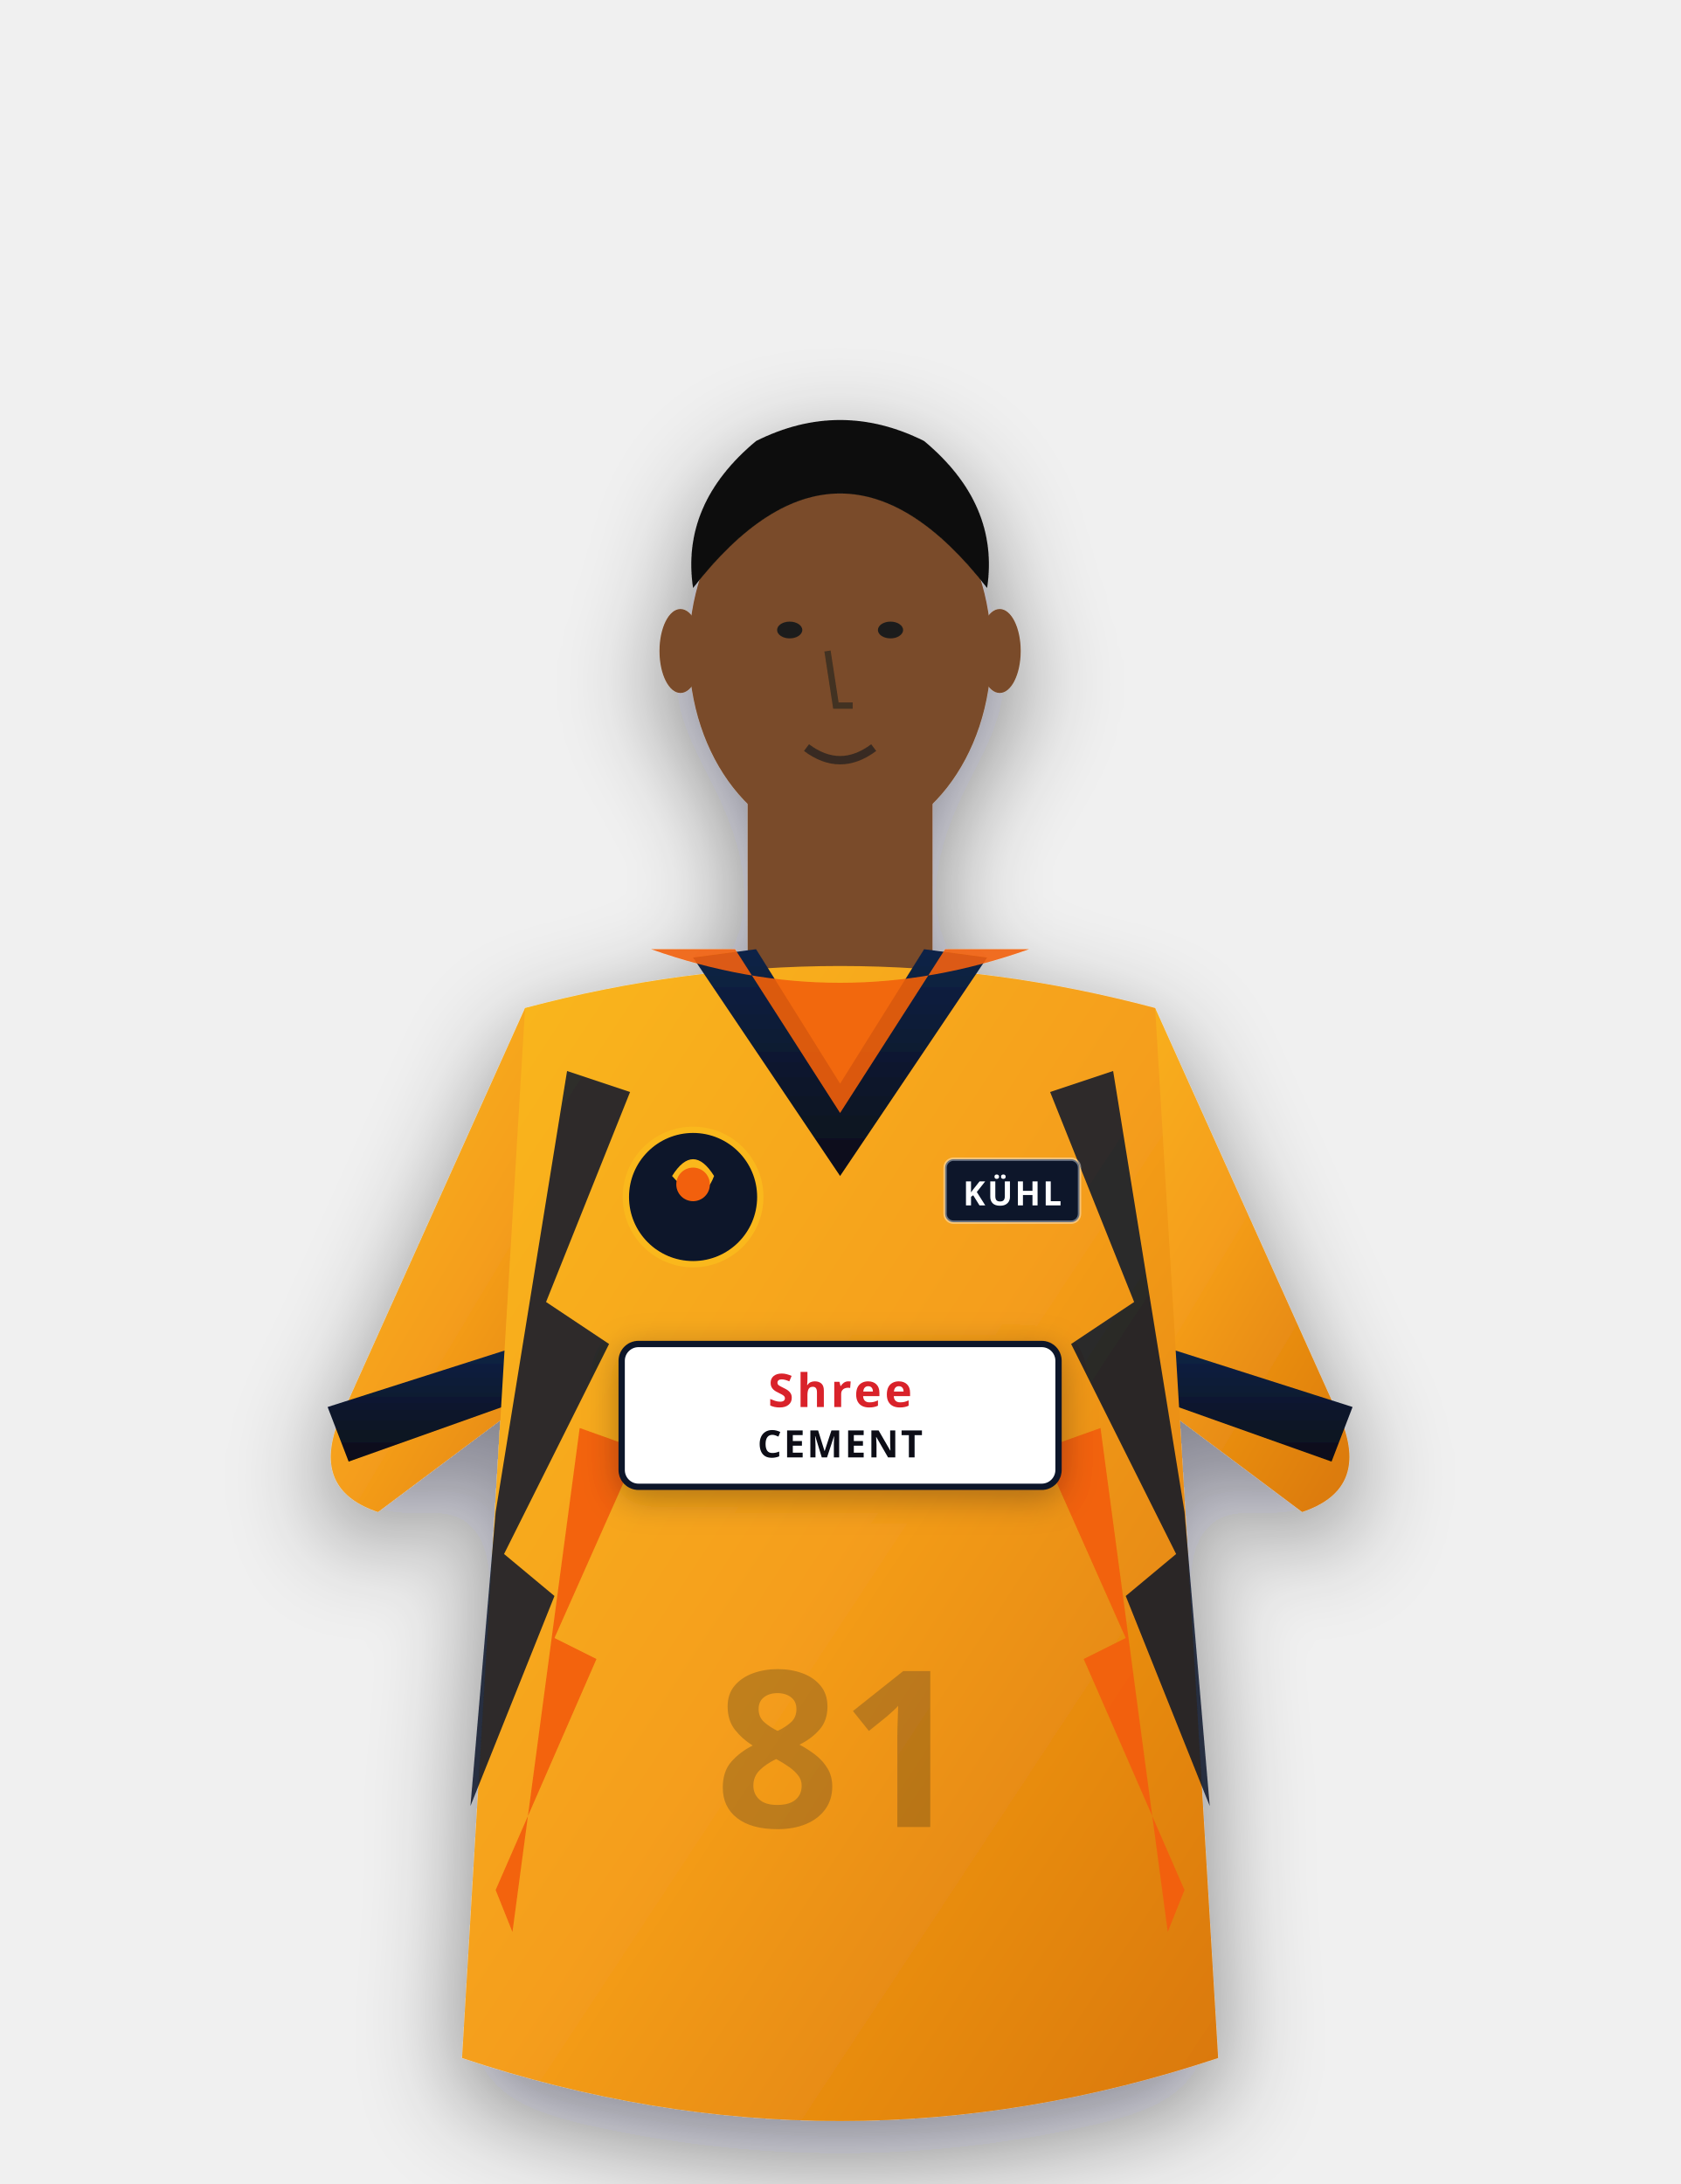
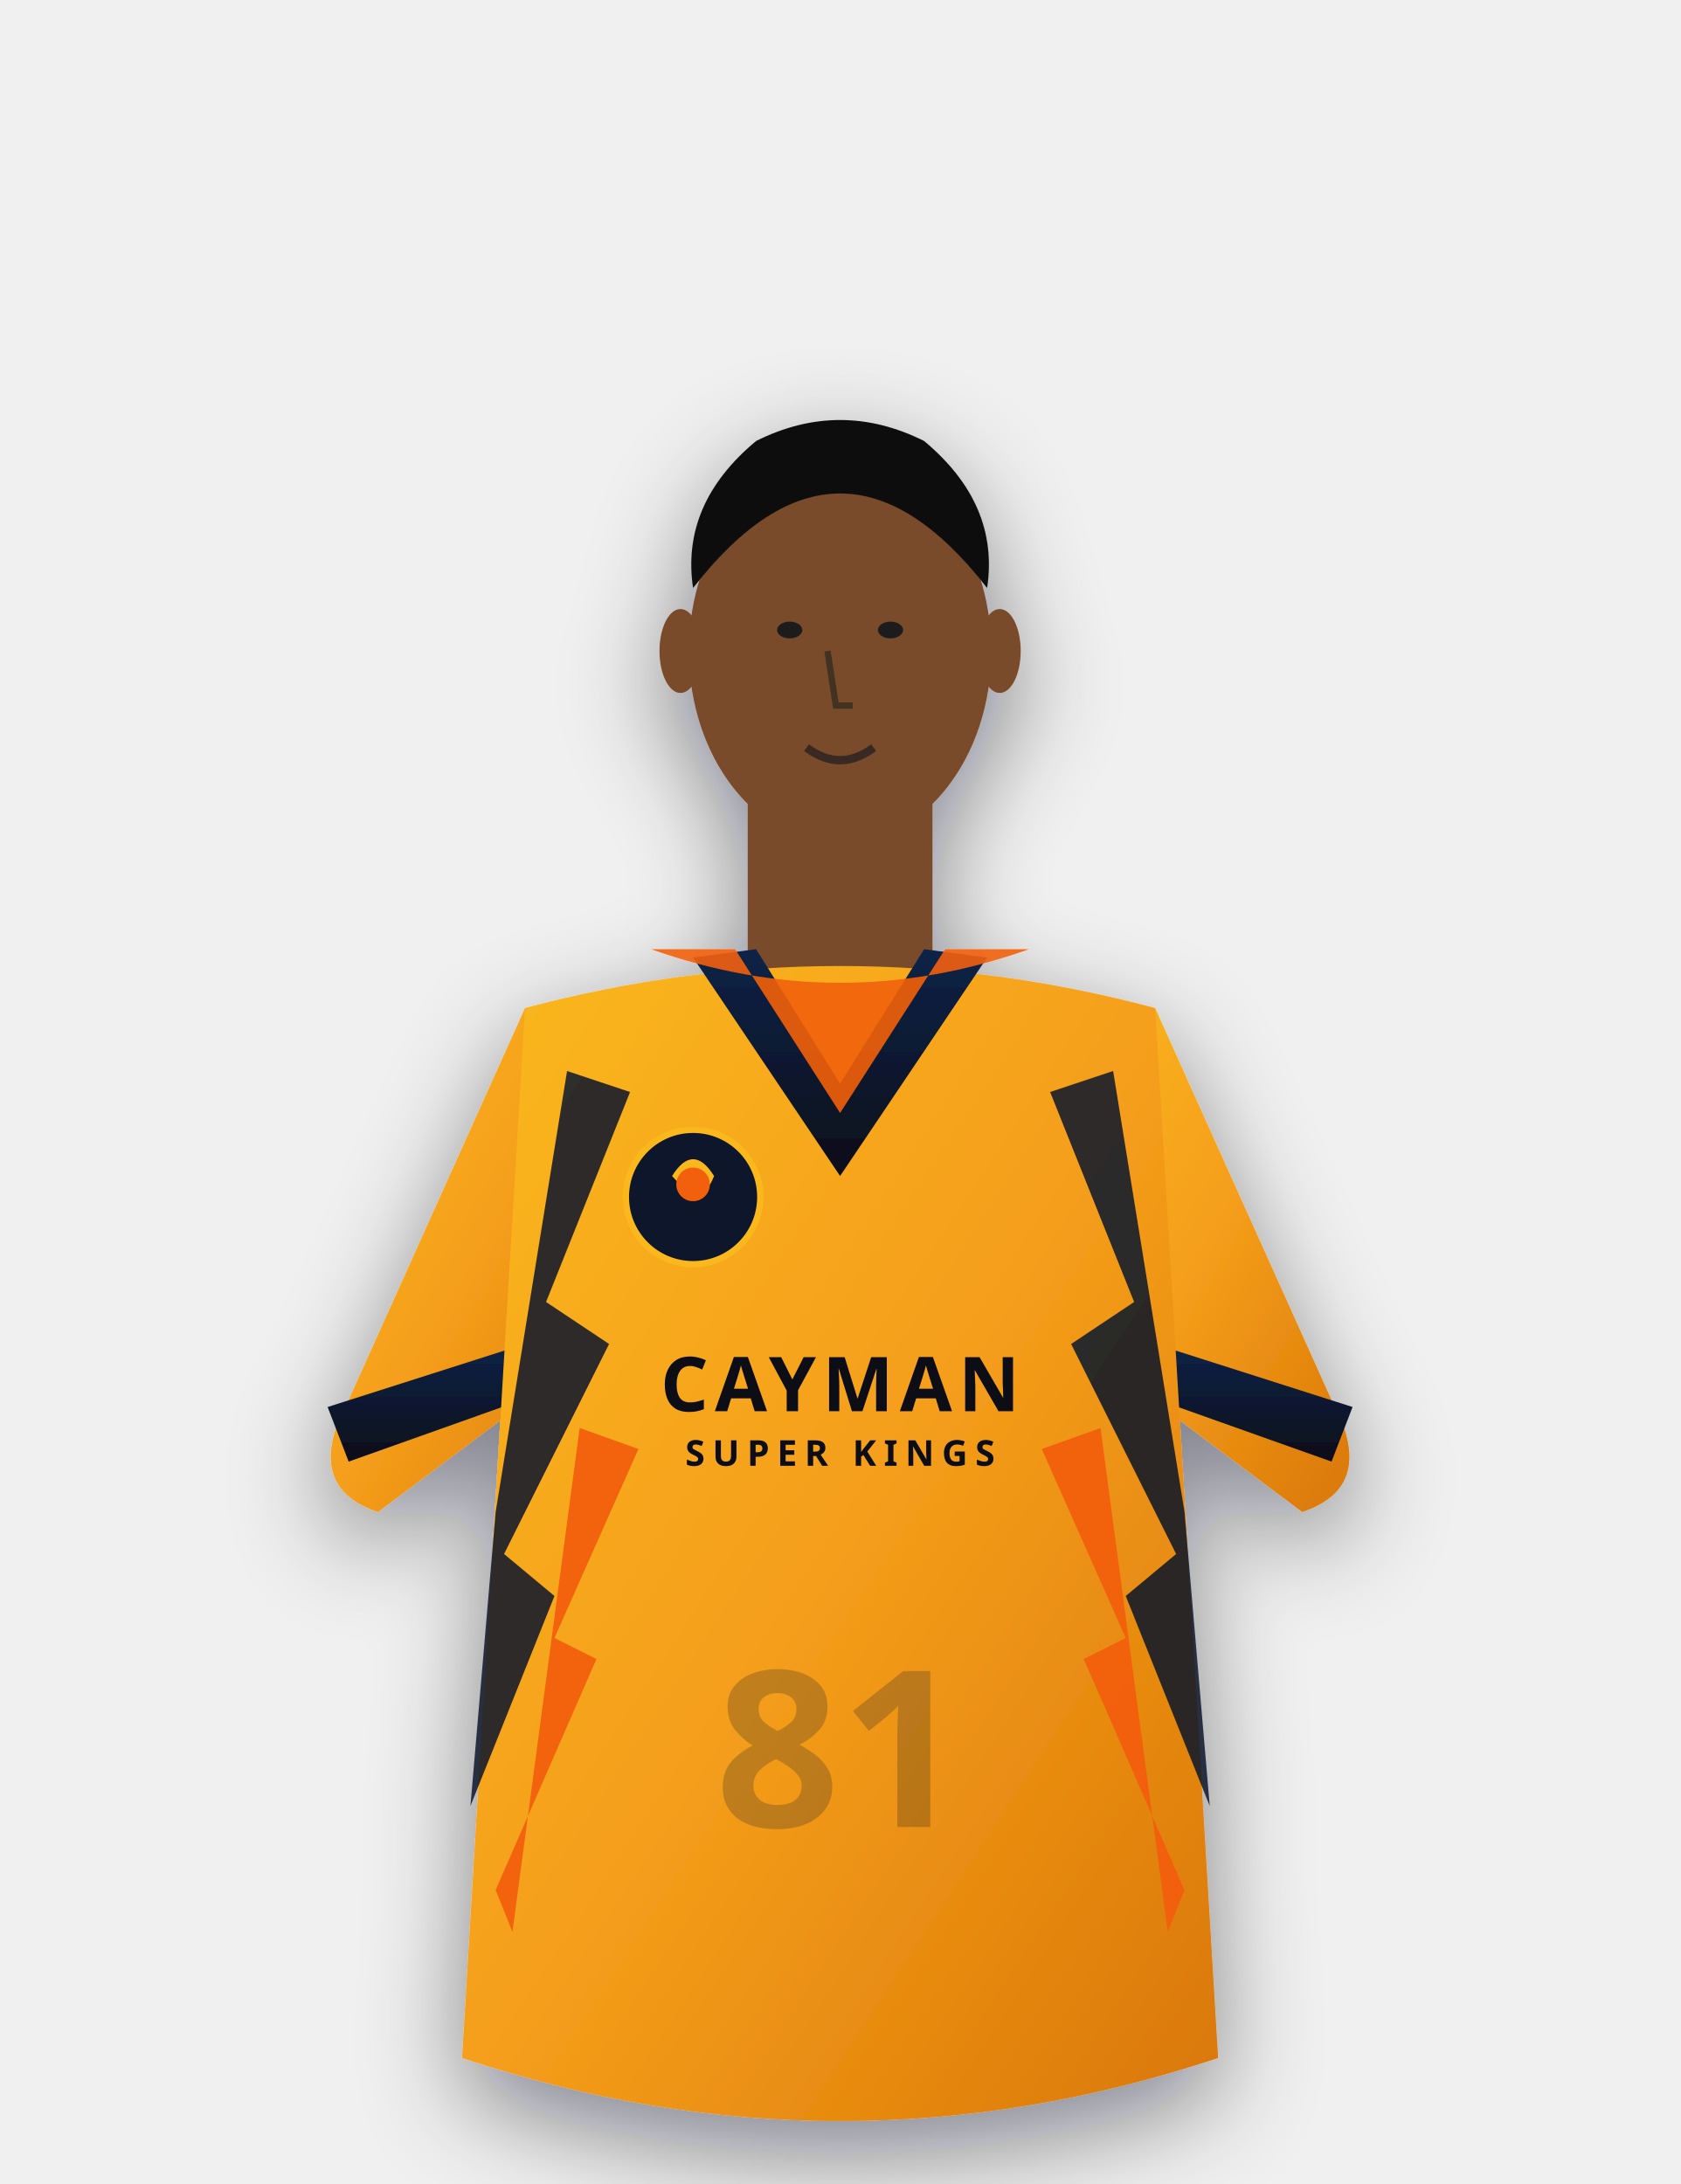
<svg xmlns="http://www.w3.org/2000/svg" viewBox="0 0 400 520" width="100%" height="100%">
  <defs>
    <linearGradient id="jerseyGrad" x1="0%" y1="0%" x2="100%" y2="100%">
      <stop offset="0%" stop-color="#FAB81E" />
      <stop offset="50%" stop-color="#F59E1B" />
      <stop offset="100%" stop-color="#D97706" />
    </linearGradient>
    <linearGradient id="navyGrad" x1="0%" y1="0%" x2="0%" y2="100%">
      <stop offset="0%" stop-color="#112347" />
      <stop offset="100%" stop-color="#080E18" />
    </linearGradient>
    <filter id="glow" x="-20%" y="-20%" width="140%" height="140%">
      <feDropShadow dx="0" dy="8" stdDeviation="12" flood-color="#080E18" flood-opacity="0.45" />
    </filter>
  </defs>
  <g filter="url(#glow)">
    <path d="M178 185 L178 230 Q200 245 222 230 L222 185 Z" fill="#7A4B29" />
    <ellipse cx="200" cy="155" rx="36" ry="46" fill="#7A4B29" />
    <ellipse cx="162" cy="155" rx="5" ry="10" fill="#7A4B29" />
    <ellipse cx="238" cy="155" rx="5" ry="10" fill="#7A4B29" />
    <path d="M165 140 Q200 95 235 140 Q238 120 220 105 Q200 95 180 105 Q162 120 165 140 Z" fill="#111111" />
    <ellipse cx="188" cy="150" rx="3" ry="2" fill="#1E1E1E" />
    <ellipse cx="212" cy="150" rx="3" ry="2" fill="#1E1E1E" />
    <path d="M197 155 L199 168 L203 168" stroke="#1E1E1E" stroke-width="1.5" fill="none" opacity="0.6" />
    <path d="M192 178 Q200 184 208 178" stroke="#1E1E1E" stroke-width="2" fill="none" opacity="0.7" />
    <path d="M125 240 L80 340 Q75 355 90 360 L130 330 L150 250 Z" fill="url(#jerseyGrad)" />
    <path d="M275 240 L320 340 Q325 355 310 360 L270 330 L250 250 Z" fill="url(#jerseyGrad)" />
    <path d="M78 335 L125 320 L128 332 L83 348 Z" fill="url(#navyGrad)" />
    <path d="M322 335 L275 320 L272 332 L317 348 Z" fill="url(#navyGrad)" />
    <path d="M125 240 Q200 220 275 240 L290 490 Q200 520 110 490 Z" fill="url(#jerseyGrad)" />
    <path d="M165 228 L200 280 L235 228 L220 226 L200 258 L180 226 Z" fill="url(#navyGrad)" />
    <path d="M155 226 L175 226 L200 265 L225 226 L245 226 Q200 242 155 226 Z" fill="#F2600C" opacity="0.9" />
    <path d="M112 430 L132 380 L120 370 L145 320 L130 310 L150 260 L135 255 L118 360 Z" fill="#09152B" opacity="0.85" />
    <path d="M288 430 L268 380 L280 370 L255 320 L270 310 L250 260 L265 255 L282 360 Z" fill="#09152B" opacity="0.85" />
    <path d="M118 450 L142 395 L132 390 L152 345 L138 340 L122 460 Z" fill="#F2600C" opacity="0.95" />
    <path d="M282 450 L258 395 L268 390 L248 345 L262 340 L278 460 Z" fill="#F2600C" opacity="0.95" />
    <circle cx="165" cy="285" r="16" fill="#09152B" stroke="#FAB81E" stroke-width="1.5" />
    <path d="M160 280 Q165 272 170 280 Q167 288 160 280 Z" fill="#FAB81E" />
    <circle cx="165" cy="282" r="4" fill="#F2600C" />
-     <rect x="225" y="276" width="32" height="15" rx="2" fill="#09152B" stroke="rgba(255,255,255,0.4)" stroke-width="0.8" />
-     <text x="241" y="287" font-family="'Montserrat', sans-serif" font-size="8" font-weight="900" fill="#FFFFFF" text-anchor="middle" letter-spacing="0.5">KÜHL</text>
-     <rect x="148" y="320" width="104" height="34" rx="4" fill="#FFFFFF" stroke="#09152B" stroke-width="1.5" filter="drop-shadow(0 2px 4px rgba(0,0,0,0.3))" />
-     <text x="200" y="335" font-family="'Montserrat', sans-serif" font-size="11" font-weight="900" fill="#D9222A" text-anchor="middle" letter-spacing="0.8">Shree</text>
-     <text x="200" y="347" font-family="'Montserrat', sans-serif" font-size="9" font-weight="900" fill="#080E18" text-anchor="middle" letter-spacing="0.5">CEMENT</text>
+     <text x="200" y="336" font-family="'Barlow Condensed', 'Montserrat', Impact, sans-serif" font-size="18" font-weight="900" fill="#080E18" text-anchor="middle" letter-spacing="1.5">CAYMAN</text>
+     <text x="200" y="349" font-family="'Montserrat', sans-serif" font-size="8.5" font-weight="900" fill="#080E18" text-anchor="middle" letter-spacing="1.8">SUPER KINGS</text>
    <text x="200" y="435" font-family="'Bebas Neue', 'Montserrat', Impact, sans-serif" font-size="52" font-weight="900" fill="rgba(9, 21, 43, 0.22)" text-anchor="middle">81</text>
  </g>
</svg>
